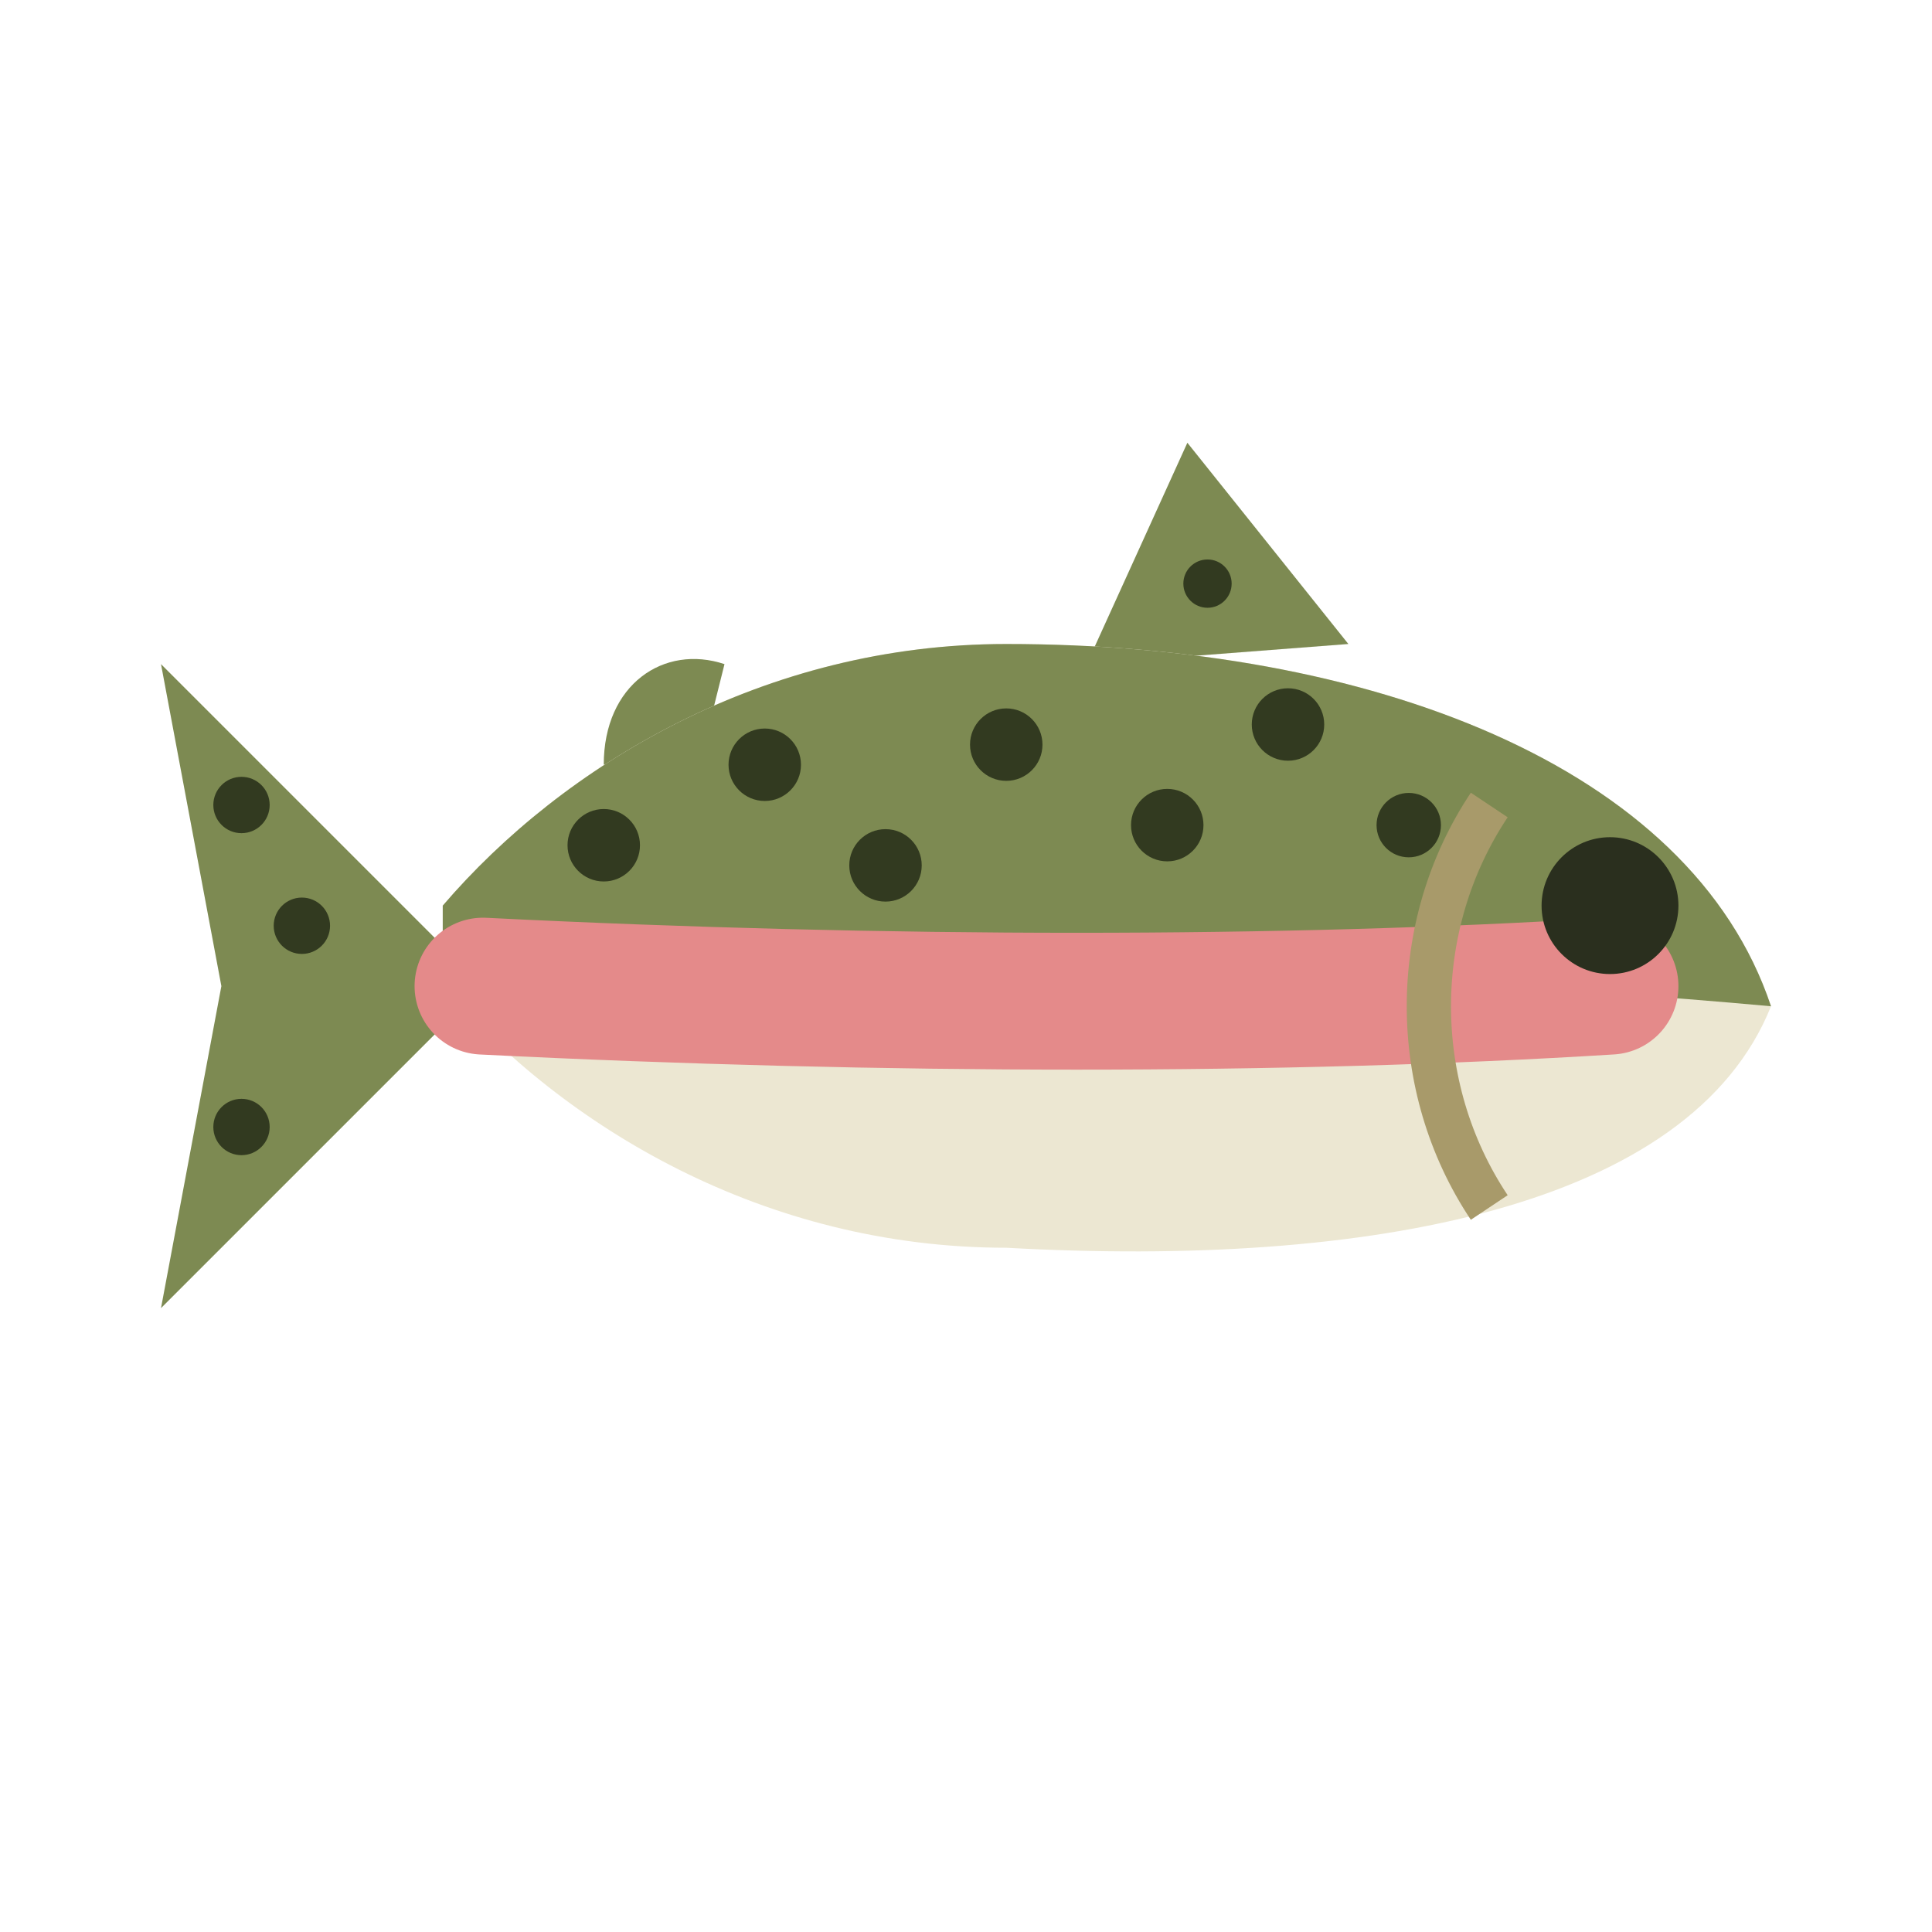
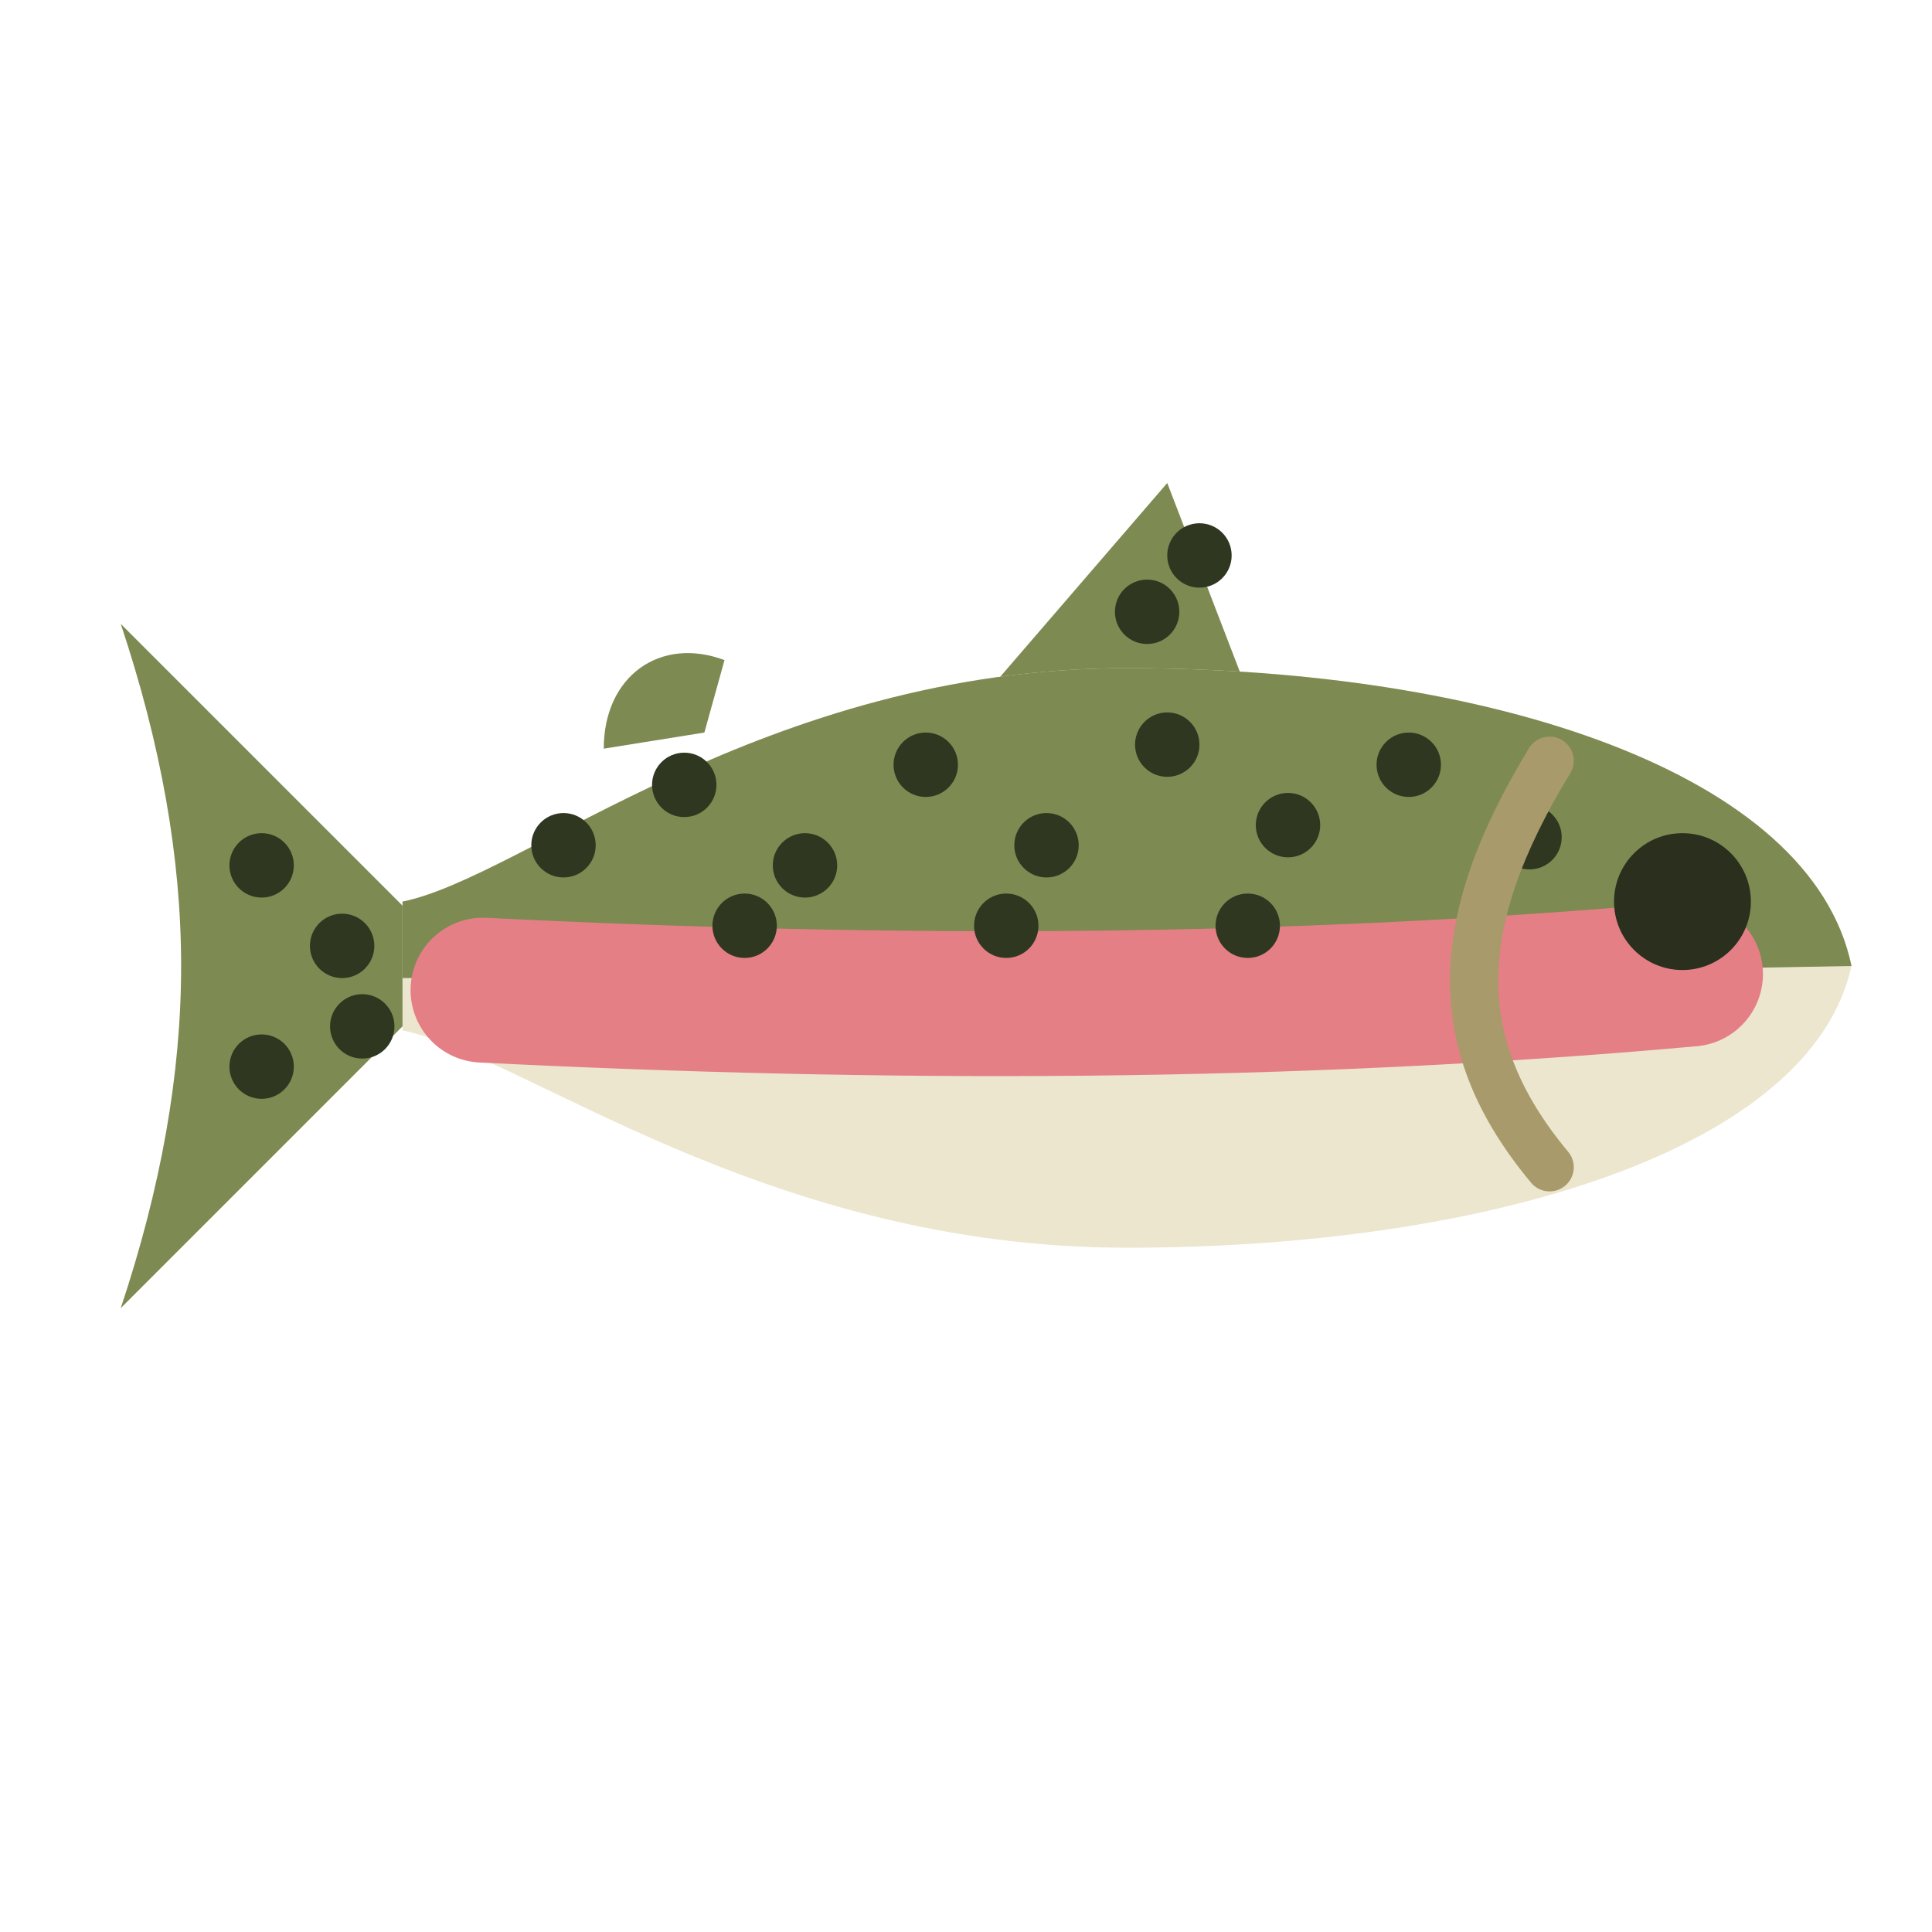
<svg xmlns="http://www.w3.org/2000/svg" width="48" height="48" viewBox="0 0 48 48" role="img" aria-label="Trout">
-   <path d="M12 24.5 4 16.5l1.5 8-1.5 8Z" fill="#7d8a52" />
-   <path d="M27 16.5l2.5-5.5 4 5Z" fill="#7d8a52" />
-   <path d="M15 19c0-2 1.5-3 3-2.5l-.5 2Z" fill="#7d8a52" />
-   <path d="M44 25c-2-6-10-9-19-9-6 0-11 3-14 6.5v2c3 3.5 8 6.5 14 6.5 9 .5 17-1 19-6Z" fill="#ece7d2" />
-   <path d="M44 25c-2-6-10-9-19-9-6 0-11 3-14 6.5v1.5c11 0 22 0 33 1Z" fill="#7d8a52" />
-   <path d="M12 24.5c10 .5 20 .5 28 0" stroke="#e48a8a" stroke-width="3.4" fill="none" stroke-linecap="round" />
-   <g fill="#323a20">
-     <circle cx="15" cy="21" r=".9" />
-     <circle cx="19" cy="19" r=".9" />
-     <circle cx="22" cy="21.5" r=".9" />
-     <circle cx="25" cy="18.5" r=".9" />
-     <circle cx="29" cy="20.5" r=".9" />
-     <circle cx="32" cy="18" r=".9" />
-     <circle cx="35" cy="20.5" r=".8" />
-     <circle cx="6" cy="20" r=".7" />
-     <circle cx="7.5" cy="23" r=".7" />
-     <circle cx="6" cy="28" r=".7" />
-     <circle cx="30" cy="14.5" r=".6" />
+   <path d="M11.5 24 3 15.5c1 3 1.5 5.8 1.5 8.5s-.5 5.5-1.5 8.5Z" fill="#7d8a52" />
+   <path d="M31 17.2l-2-5.2-5 5.8Z" fill="#7d8a52" />
+   <path d="M15 18.6c0-1.8 1.4-2.8 3-2.2l-.5 1.8Z" fill="#7d8a52" />
+   <path d="M46 24C45 19.19 37 16.6 28 16.6C19 16.6 13 21.8 10 22.4L10 25.6C13 26.2 19 31 28 31C37 31 45 28.55 46 24Z" fill="#ece6cf" />
+   <path d="M46 24C45 19.19 37 16.6 28 16.6C19 16.6 13 21.8 10 22.4L10 24.3C22 24.2 36 24.2 46 24Z" fill="#7d8a52" />
+   <path d="M12 24.6c10 .5 20 .5 30-.4" stroke="#e57f86" stroke-width="3.6" fill="none" stroke-linecap="round" />
+   <g fill="#2f3720">
+     <circle cx="14" cy="21" r=".8" />
+     <circle cx="17" cy="19.5" r=".8" />
+     <circle cx="20" cy="21.5" r=".8" />
+     <circle cx="23" cy="19" r=".8" />
+     <circle cx="26" cy="21" r=".8" />
+     <circle cx="29" cy="18.5" r=".8" />
+     <circle cx="32" cy="20.5" r=".8" />
+     <circle cx="35" cy="19" r=".8" />
+     <circle cx="38" cy="20.8" r=".8" />
+     <circle cx="18.5" cy="23" r=".8" />
+     <circle cx="25" cy="23" r=".8" />
+     <circle cx="31" cy="23" r=".8" />
+     <circle cx="6.5" cy="21.5" r=".8" />
+     <circle cx="8.5" cy="23.5" r=".8" />
+     <circle cx="6.5" cy="26.5" r=".8" />
+     <circle cx="9" cy="25.5" r=".8" />
+     <circle cx="28.5" cy="15.2" r=".8" />
+     <circle cx="29.8" cy="13.8" r=".8" />
  </g>
-   <path d="M37 20c-2 3-2 7 0 10" stroke="#a89a6a" stroke-width="1.1" fill="none" />
-   <circle cx="40" cy="22.5" r="1.7" fill="#2a2f1e" />
+   <path d="M38.5 18.9C36 23 36 26 38.5 29" stroke="#a89a6a" stroke-width="1.2" fill="none" stroke-linecap="round" />
+   <circle cx="41.8" cy="22.4" r="1.7" fill="#2a2f1e" />
</svg>
